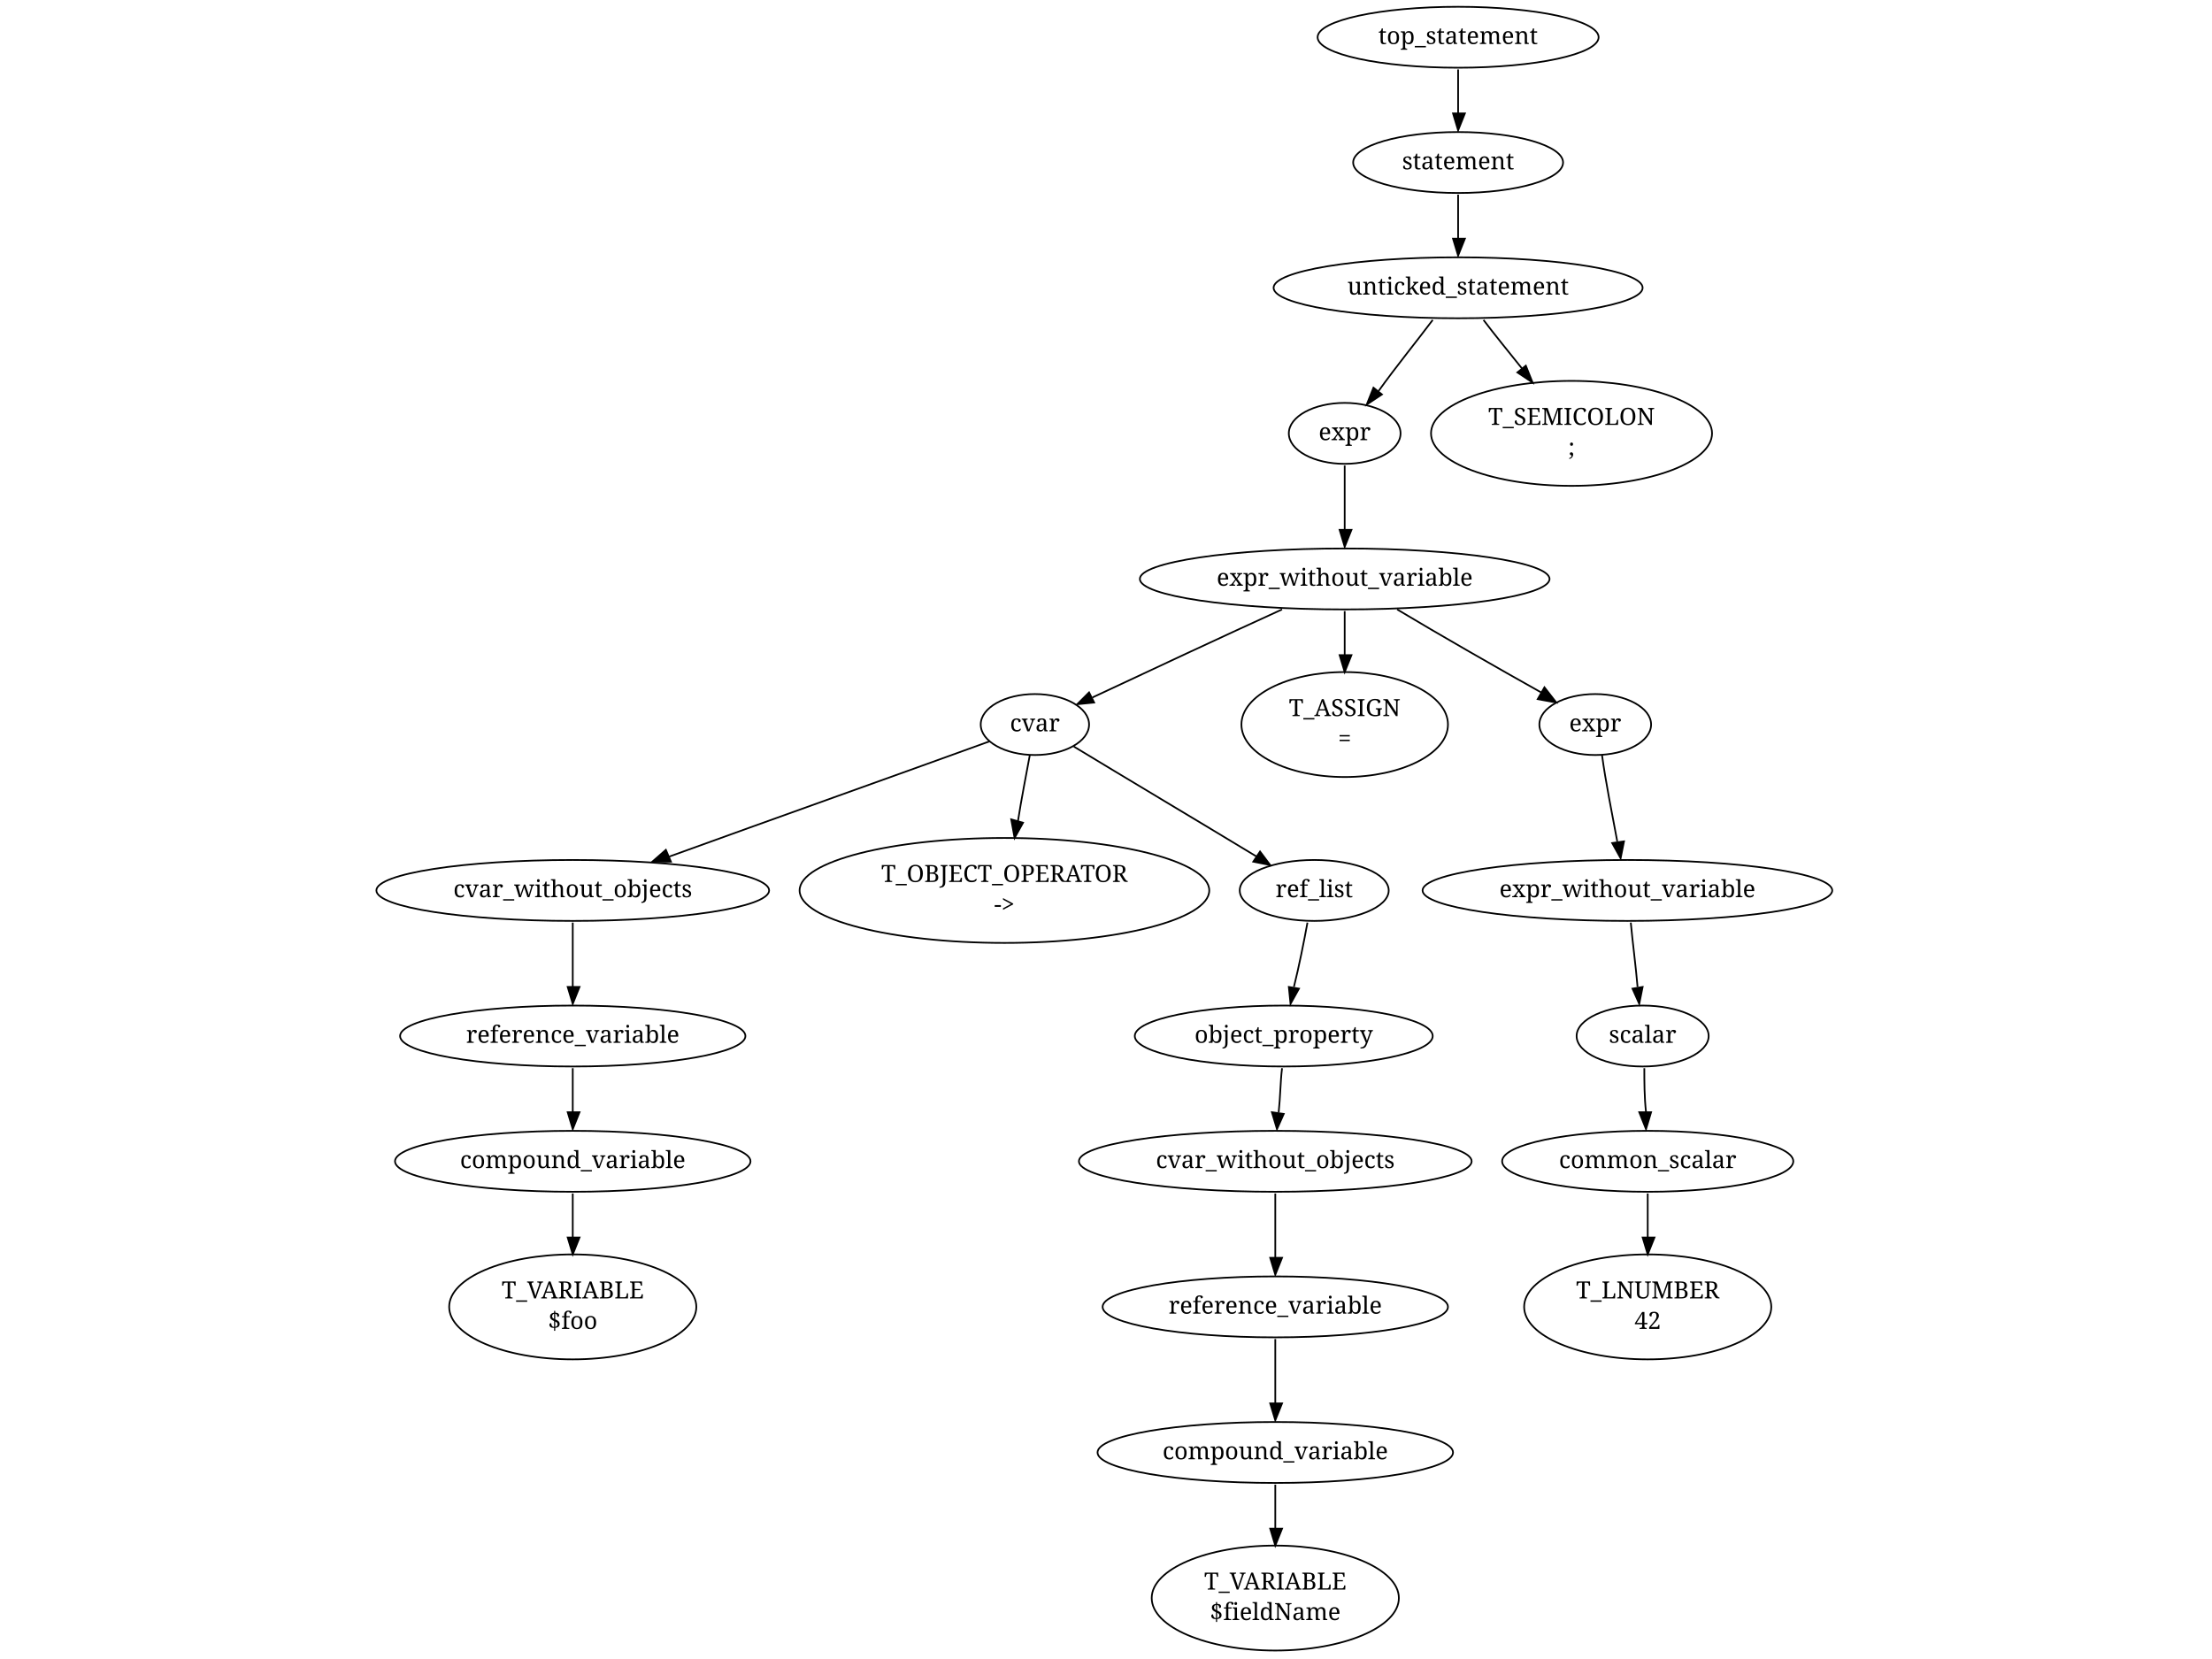
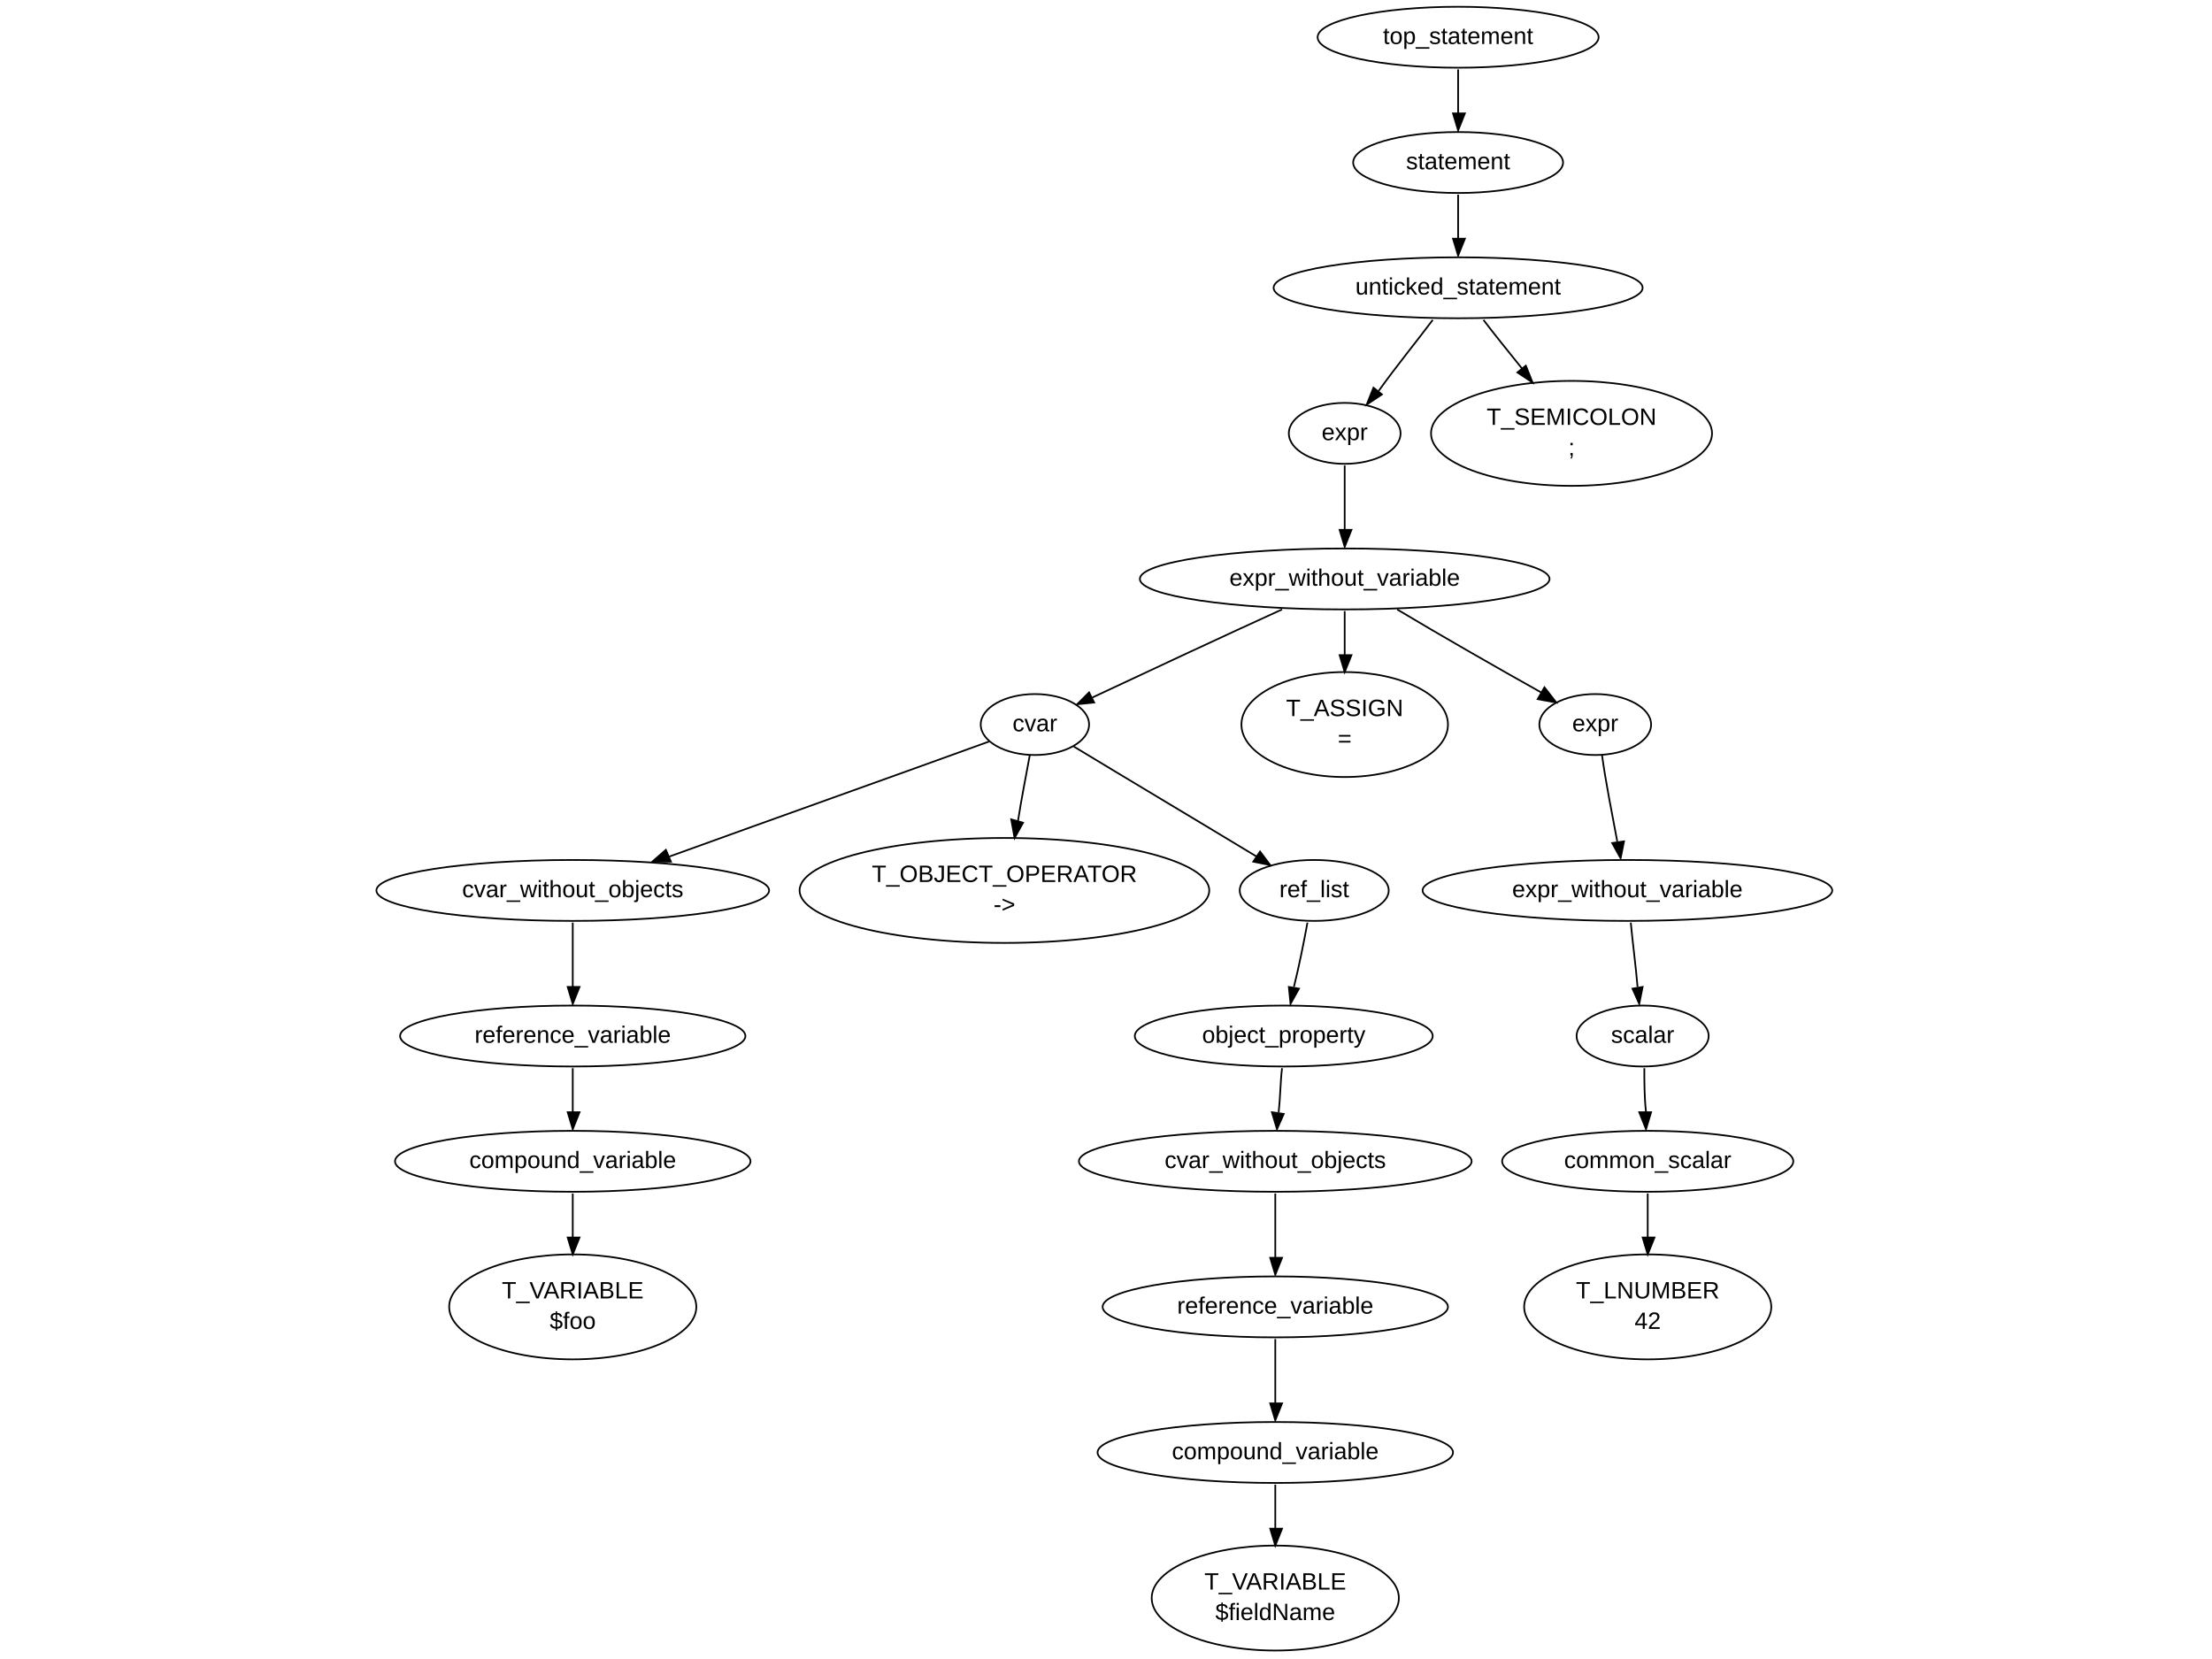
<svg xmlns="http://www.w3.org/2000/svg" height="600" viewBox="0 0 868 980" width="800">
-   <g style="font-family:Dialog,serif;font-style:normal;font-weight:normal;font-size:12">
+   <g style="font-family:Arial,sans-serif;font-style:normal;font-weight:normal;font-size:12">
    <ellipse cx="642" cy="22" rx="83" ry="18" style="fill:none;stroke:rgb(0,0,0);fill-opacity:1.0" />
-     <text style="font-family:Dialog,serif;font-style:normal;font-weight:normal;font-size:14;fill:rgb(0,0,0)" text-anchor="middle" x="642" y="26">top_statement</text>
+     <text style="font-family:Arial,sans-serif;font-style:normal;font-weight:normal;font-size:14;fill:rgb(0,0,0)" text-anchor="middle" x="642" y="26">top_statement</text>
    <ellipse cx="642" cy="96" rx="62" ry="18" style="fill:none;stroke:rgb(0,0,0);fill-opacity:1.0" />
-     <text style="font-family:Dialog,serif;font-style:normal;font-weight:normal;font-size:14;fill:rgb(0,0,0)" text-anchor="middle" x="642" y="100">statement</text>
+     <text style="font-family:Arial,sans-serif;font-style:normal;font-weight:normal;font-size:14;fill:rgb(0,0,0)" text-anchor="middle" x="642" y="100">statement</text>
    <path d="M642 41C642 49 642 58 642 67" style="fill:none;stroke:rgb(0,0,0)" />
    <polygon points="646,67 642,77 639,67 646,67" style="fill:rgb(0,0,0);stroke:rgb(0,0,0);fill-opacity:1.0" />
    <ellipse cx="642" cy="170" rx="109" ry="18" style="fill:none;stroke:rgb(0,0,0);fill-opacity:1.0" />
-     <text style="font-family:Dialog,serif;font-style:normal;font-weight:normal;font-size:14;fill:rgb(0,0,0)" text-anchor="middle" x="642" y="174">unticked_statement</text>
+     <text style="font-family:Arial,sans-serif;font-style:normal;font-weight:normal;font-size:14;fill:rgb(0,0,0)" text-anchor="middle" x="642" y="174">unticked_statement</text>
    <path d="M642 115C642 123 642 132 642 141" style="fill:none;stroke:rgb(0,0,0)" />
    <polygon points="646,141 642,151 639,141 646,141" style="fill:rgb(0,0,0);stroke:rgb(0,0,0);fill-opacity:1.0" />
    <ellipse cx="575" cy="256" rx="33" ry="18" style="fill:none;stroke:rgb(0,0,0);fill-opacity:1.0" />
-     <text style="font-family:Dialog,serif;font-style:normal;font-weight:normal;font-size:14;fill:rgb(0,0,0)" text-anchor="middle" x="575" y="260">expr</text>
+     <text style="font-family:Arial,sans-serif;font-style:normal;font-weight:normal;font-size:14;fill:rgb(0,0,0)" text-anchor="middle" x="575" y="260">expr</text>
    <path d="M627 189C618 201 605 217 595 231" style="fill:none;stroke:rgb(0,0,0)" />
    <polygon points="597,233 588,239 592,229 597,233" style="fill:rgb(0,0,0);stroke:rgb(0,0,0);fill-opacity:1.0" />
    <ellipse cx="709" cy="256" rx="83" ry="31" style="fill:none;stroke:rgb(0,0,0);fill-opacity:1.0" />
-     <text style="font-family:Dialog,serif;font-style:normal;font-weight:normal;font-size:14;fill:rgb(0,0,0)" text-anchor="middle" x="709" y="251">T_SEMICOLON</text>
-     <text style="font-family:Dialog,serif;font-style:normal;font-weight:normal;font-size:14;fill:rgb(0,0,0)" text-anchor="middle" x="709" y="269">;</text>
+     <text style="font-family:Arial,sans-serif;font-style:normal;font-weight:normal;font-size:14;fill:rgb(0,0,0)" text-anchor="middle" x="709" y="251">T_SEMICOLON</text>
+     <text style="font-family:Arial,sans-serif;font-style:normal;font-weight:normal;font-size:14;fill:rgb(0,0,0)" text-anchor="middle" x="709" y="269">;</text>
    <path d="M657 189C663 197 672 208 680 218" style="fill:none;stroke:rgb(0,0,0)" />
    <polygon points="682,216 686,226 677,220 682,216" style="fill:rgb(0,0,0);stroke:rgb(0,0,0);fill-opacity:1.0" />
    <ellipse cx="575" cy="342" rx="121" ry="18" style="fill:none;stroke:rgb(0,0,0);fill-opacity:1.0" />
-     <text style="font-family:Dialog,serif;font-style:normal;font-weight:normal;font-size:14;fill:rgb(0,0,0)" text-anchor="middle" x="575" y="346">expr_without_variable</text>
+     <text style="font-family:Arial,sans-serif;font-style:normal;font-weight:normal;font-size:14;fill:rgb(0,0,0)" text-anchor="middle" x="575" y="346">expr_without_variable</text>
    <path d="M575 275C575 286 575 301 575 313" style="fill:none;stroke:rgb(0,0,0)" />
    <polygon points="579,313 575,323 572,313 579,313" style="fill:rgb(0,0,0);stroke:rgb(0,0,0);fill-opacity:1.0" />
    <ellipse cx="392" cy="428" rx="32" ry="18" style="fill:none;stroke:rgb(0,0,0);fill-opacity:1.0" />
-     <text style="font-family:Dialog,serif;font-style:normal;font-weight:normal;font-size:14;fill:rgb(0,0,0)" text-anchor="middle" x="392" y="432">cvar</text>
+     <text style="font-family:Arial,sans-serif;font-style:normal;font-weight:normal;font-size:14;fill:rgb(0,0,0)" text-anchor="middle" x="392" y="432">cvar</text>
    <path d="M538 360C505 375 458 397 426 412" style="fill:none;stroke:rgb(0,0,0)" />
    <polygon points="427,415 417,416 424,409 427,415" style="fill:rgb(0,0,0);stroke:rgb(0,0,0);fill-opacity:1.0" />
    <ellipse cx="575" cy="428" rx="61" ry="31" style="fill:none;stroke:rgb(0,0,0);fill-opacity:1.0" />
-     <text style="font-family:Dialog,serif;font-style:normal;font-weight:normal;font-size:14;fill:rgb(0,0,0)" text-anchor="middle" x="575" y="423">T_ASSIGN</text>
-     <text style="font-family:Dialog,serif;font-style:normal;font-weight:normal;font-size:14;fill:rgb(0,0,0)" text-anchor="middle" x="575" y="441">=</text>
+     <text style="font-family:Arial,sans-serif;font-style:normal;font-weight:normal;font-size:14;fill:rgb(0,0,0)" text-anchor="middle" x="575" y="423">T_ASSIGN</text>
+     <text style="font-family:Arial,sans-serif;font-style:normal;font-weight:normal;font-size:14;fill:rgb(0,0,0)" text-anchor="middle" x="575" y="441">=</text>
    <path d="M575 361C575 368 575 378 575 387" style="fill:none;stroke:rgb(0,0,0)" />
    <polygon points="579,387 575,397 572,387 579,387" style="fill:rgb(0,0,0);stroke:rgb(0,0,0);fill-opacity:1.0" />
    <ellipse cx="723" cy="428" rx="33" ry="18" style="fill:none;stroke:rgb(0,0,0);fill-opacity:1.0" />
-     <text style="font-family:Dialog,serif;font-style:normal;font-weight:normal;font-size:14;fill:rgb(0,0,0)" text-anchor="middle" x="723" y="432">expr</text>
+     <text style="font-family:Arial,sans-serif;font-style:normal;font-weight:normal;font-size:14;fill:rgb(0,0,0)" text-anchor="middle" x="723" y="432">expr</text>
    <path d="M606 360C631 375 666 395 691 409" style="fill:none;stroke:rgb(0,0,0)" />
    <polygon points="693,406 700,415 689,413 693,406" style="fill:rgb(0,0,0);stroke:rgb(0,0,0);fill-opacity:1.0" />
    <ellipse cx="119" cy="526" rx="116" ry="18" style="fill:none;stroke:rgb(0,0,0);fill-opacity:1.0" />
-     <text style="font-family:Dialog,serif;font-style:normal;font-weight:normal;font-size:14;fill:rgb(0,0,0)" text-anchor="middle" x="119" y="530">cvar_without_objects</text>
+     <text style="font-family:Arial,sans-serif;font-style:normal;font-weight:normal;font-size:14;fill:rgb(0,0,0)" text-anchor="middle" x="119" y="530">cvar_without_objects</text>
    <path d="M365 438C321 454 234 485 176 506" style="fill:none;stroke:rgb(0,0,0)" />
    <polygon points="177,509 166,509 174,502 177,509" style="fill:rgb(0,0,0);stroke:rgb(0,0,0);fill-opacity:1.0" />
    <ellipse cx="374" cy="526" rx="121" ry="31" style="fill:none;stroke:rgb(0,0,0);fill-opacity:1.0" />
-     <text style="font-family:Dialog,serif;font-style:normal;font-weight:normal;font-size:14;fill:rgb(0,0,0)" text-anchor="middle" x="374" y="521">T_OBJECT_OPERATOR</text>
-     <text style="font-family:Dialog,serif;font-style:normal;font-weight:normal;font-size:14;fill:rgb(0,0,0)" text-anchor="middle" x="374" y="539">-&gt;</text>
+     <text style="font-family:Arial,sans-serif;font-style:normal;font-weight:normal;font-size:14;fill:rgb(0,0,0)" text-anchor="middle" x="374" y="521">T_OBJECT_OPERATOR</text>
+     <text style="font-family:Arial,sans-serif;font-style:normal;font-weight:normal;font-size:14;fill:rgb(0,0,0)" text-anchor="middle" x="374" y="539">-&gt;</text>
    <path d="M389 446C387 457 384 472 382 485" style="fill:none;stroke:rgb(0,0,0)" />
    <polygon points="385,486 380,495 378,484 385,486" style="fill:rgb(0,0,0);stroke:rgb(0,0,0);fill-opacity:1.0" />
    <ellipse cx="557" cy="526" rx="44" ry="18" style="fill:none;stroke:rgb(0,0,0);fill-opacity:1.0" />
-     <text style="font-family:Dialog,serif;font-style:normal;font-weight:normal;font-size:14;fill:rgb(0,0,0)" text-anchor="middle" x="557" y="530">ref_list</text>
+     <text style="font-family:Arial,sans-serif;font-style:normal;font-weight:normal;font-size:14;fill:rgb(0,0,0)" text-anchor="middle" x="557" y="530">ref_list</text>
    <path d="M415 441C443 458 490 486 523 506" style="fill:none;stroke:rgb(0,0,0)" />
    <polygon points="525,503 531,511 521,509 525,503" style="fill:rgb(0,0,0);stroke:rgb(0,0,0);fill-opacity:1.0" />
    <ellipse cx="119" cy="612" rx="102" ry="18" style="fill:none;stroke:rgb(0,0,0);fill-opacity:1.0" />
-     <text style="font-family:Dialog,serif;font-style:normal;font-weight:normal;font-size:14;fill:rgb(0,0,0)" text-anchor="middle" x="119" y="616">reference_variable</text>
+     <text style="font-family:Arial,sans-serif;font-style:normal;font-weight:normal;font-size:14;fill:rgb(0,0,0)" text-anchor="middle" x="119" y="616">reference_variable</text>
    <path d="M119 545C119 556 119 571 119 583" style="fill:none;stroke:rgb(0,0,0)" />
    <polygon points="123,583 119,593 116,583 123,583" style="fill:rgb(0,0,0);stroke:rgb(0,0,0);fill-opacity:1.0" />
    <ellipse cx="119" cy="686" rx="105" ry="18" style="fill:none;stroke:rgb(0,0,0);fill-opacity:1.0" />
-     <text style="font-family:Dialog,serif;font-style:normal;font-weight:normal;font-size:14;fill:rgb(0,0,0)" text-anchor="middle" x="119" y="690">compound_variable</text>
+     <text style="font-family:Arial,sans-serif;font-style:normal;font-weight:normal;font-size:14;fill:rgb(0,0,0)" text-anchor="middle" x="119" y="690">compound_variable</text>
    <path d="M119 631C119 639 119 648 119 657" style="fill:none;stroke:rgb(0,0,0)" />
    <polygon points="123,657 119,667 116,657 123,657" style="fill:rgb(0,0,0);stroke:rgb(0,0,0);fill-opacity:1.0" />
    <ellipse cx="119" cy="772" rx="73" ry="31" style="fill:none;stroke:rgb(0,0,0);fill-opacity:1.0" />
-     <text style="font-family:Dialog,serif;font-style:normal;font-weight:normal;font-size:14;fill:rgb(0,0,0)" text-anchor="middle" x="119" y="767">T_VARIABLE</text>
-     <text style="font-family:Dialog,serif;font-style:normal;font-weight:normal;font-size:14;fill:rgb(0,0,0)" text-anchor="middle" x="119" y="785">$foo</text>
+     <text style="font-family:Arial,sans-serif;font-style:normal;font-weight:normal;font-size:14;fill:rgb(0,0,0)" text-anchor="middle" x="119" y="767">T_VARIABLE</text>
+     <text style="font-family:Arial,sans-serif;font-style:normal;font-weight:normal;font-size:14;fill:rgb(0,0,0)" text-anchor="middle" x="119" y="785">$foo</text>
    <path d="M119 705C119 712 119 722 119 731" style="fill:none;stroke:rgb(0,0,0)" />
    <polygon points="123,731 119,741 116,731 123,731" style="fill:rgb(0,0,0);stroke:rgb(0,0,0);fill-opacity:1.0" />
    <ellipse cx="539" cy="612" rx="88" ry="18" style="fill:none;stroke:rgb(0,0,0);fill-opacity:1.0" />
-     <text style="font-family:Dialog,serif;font-style:normal;font-weight:normal;font-size:14;fill:rgb(0,0,0)" text-anchor="middle" x="539" y="616">object_property</text>
+     <text style="font-family:Arial,sans-serif;font-style:normal;font-weight:normal;font-size:14;fill:rgb(0,0,0)" text-anchor="middle" x="539" y="616">object_property</text>
    <path d="M553 545C551 556 548 571 545 583" style="fill:none;stroke:rgb(0,0,0)" />
    <polygon points="548,584 543,593 542,583 548,584" style="fill:rgb(0,0,0);stroke:rgb(0,0,0);fill-opacity:1.0" />
    <ellipse cx="534" cy="686" rx="116" ry="18" style="fill:none;stroke:rgb(0,0,0);fill-opacity:1.0" />
-     <text style="font-family:Dialog,serif;font-style:normal;font-weight:normal;font-size:14;fill:rgb(0,0,0)" text-anchor="middle" x="534" y="690">cvar_without_objects</text>
+     <text style="font-family:Arial,sans-serif;font-style:normal;font-weight:normal;font-size:14;fill:rgb(0,0,0)" text-anchor="middle" x="534" y="690">cvar_without_objects</text>
    <path d="M538 631C537 639 537 648 536 657" style="fill:none;stroke:rgb(0,0,0)" />
    <polygon points="539,658 535,667 532,657 539,658" style="fill:rgb(0,0,0);stroke:rgb(0,0,0);fill-opacity:1.0" />
    <ellipse cx="534" cy="772" rx="102" ry="18" style="fill:none;stroke:rgb(0,0,0);fill-opacity:1.0" />
-     <text style="font-family:Dialog,serif;font-style:normal;font-weight:normal;font-size:14;fill:rgb(0,0,0)" text-anchor="middle" x="534" y="776">reference_variable</text>
+     <text style="font-family:Arial,sans-serif;font-style:normal;font-weight:normal;font-size:14;fill:rgb(0,0,0)" text-anchor="middle" x="534" y="776">reference_variable</text>
    <path d="M534 705C534 716 534 731 534 743" style="fill:none;stroke:rgb(0,0,0)" />
    <polygon points="538,743 534,753 531,743 538,743" style="fill:rgb(0,0,0);stroke:rgb(0,0,0);fill-opacity:1.0" />
    <ellipse cx="534" cy="858" rx="105" ry="18" style="fill:none;stroke:rgb(0,0,0);fill-opacity:1.0" />
-     <text style="font-family:Dialog,serif;font-style:normal;font-weight:normal;font-size:14;fill:rgb(0,0,0)" text-anchor="middle" x="534" y="862">compound_variable</text>
+     <text style="font-family:Arial,sans-serif;font-style:normal;font-weight:normal;font-size:14;fill:rgb(0,0,0)" text-anchor="middle" x="534" y="862">compound_variable</text>
    <path d="M534 791C534 802 534 817 534 829" style="fill:none;stroke:rgb(0,0,0)" />
    <polygon points="538,829 534,839 531,829 538,829" style="fill:rgb(0,0,0);stroke:rgb(0,0,0);fill-opacity:1.0" />
    <ellipse cx="534" cy="944" rx="73" ry="31" style="fill:none;stroke:rgb(0,0,0);fill-opacity:1.0" />
-     <text style="font-family:Dialog,serif;font-style:normal;font-weight:normal;font-size:14;fill:rgb(0,0,0)" text-anchor="middle" x="534" y="939">T_VARIABLE</text>
-     <text style="font-family:Dialog,serif;font-style:normal;font-weight:normal;font-size:14;fill:rgb(0,0,0)" text-anchor="middle" x="534" y="957">$fieldName</text>
+     <text style="font-family:Arial,sans-serif;font-style:normal;font-weight:normal;font-size:14;fill:rgb(0,0,0)" text-anchor="middle" x="534" y="939">T_VARIABLE</text>
+     <text style="font-family:Arial,sans-serif;font-style:normal;font-weight:normal;font-size:14;fill:rgb(0,0,0)" text-anchor="middle" x="534" y="957">$fieldName</text>
    <path d="M534 877C534 884 534 894 534 903" style="fill:none;stroke:rgb(0,0,0)" />
    <polygon points="538,903 534,913 531,903 538,903" style="fill:rgb(0,0,0);stroke:rgb(0,0,0);fill-opacity:1.0" />
    <ellipse cx="742" cy="526" rx="121" ry="18" style="fill:none;stroke:rgb(0,0,0);fill-opacity:1.0" />
-     <text style="font-family:Dialog,serif;font-style:normal;font-weight:normal;font-size:14;fill:rgb(0,0,0)" text-anchor="middle" x="742" y="530">expr_without_variable</text>
+     <text style="font-family:Arial,sans-serif;font-style:normal;font-weight:normal;font-size:14;fill:rgb(0,0,0)" text-anchor="middle" x="742" y="530">expr_without_variable</text>
    <path d="M727 446C729 461 733 481 736 497" style="fill:none;stroke:rgb(0,0,0)" />
    <polygon points="740,497 738,507 733,498 740,497" style="fill:rgb(0,0,0);stroke:rgb(0,0,0);fill-opacity:1.0" />
    <ellipse cx="751" cy="612" rx="39" ry="18" style="fill:none;stroke:rgb(0,0,0);fill-opacity:1.0" />
-     <text style="font-family:Dialog,serif;font-style:normal;font-weight:normal;font-size:14;fill:rgb(0,0,0)" text-anchor="middle" x="751" y="616">scalar</text>
+     <text style="font-family:Arial,sans-serif;font-style:normal;font-weight:normal;font-size:14;fill:rgb(0,0,0)" text-anchor="middle" x="751" y="616">scalar</text>
    <path d="M744 545C745 556 747 571 748 583" style="fill:none;stroke:rgb(0,0,0)" />
    <polygon points="751,583 749,593 745,584 751,583" style="fill:rgb(0,0,0);stroke:rgb(0,0,0);fill-opacity:1.0" />
    <ellipse cx="754" cy="686" rx="86" ry="18" style="fill:none;stroke:rgb(0,0,0);fill-opacity:1.0" />
-     <text style="font-family:Dialog,serif;font-style:normal;font-weight:normal;font-size:14;fill:rgb(0,0,0)" text-anchor="middle" x="754" y="690">common_scalar</text>
+     <text style="font-family:Arial,sans-serif;font-style:normal;font-weight:normal;font-size:14;fill:rgb(0,0,0)" text-anchor="middle" x="754" y="690">common_scalar</text>
    <path d="M752 631C752 639 752 648 753 657" style="fill:none;stroke:rgb(0,0,0)" />
    <polygon points="756,657 753,667 749,657 756,657" style="fill:rgb(0,0,0);stroke:rgb(0,0,0);fill-opacity:1.0" />
    <ellipse cx="754" cy="772" rx="73" ry="31" style="fill:none;stroke:rgb(0,0,0);fill-opacity:1.0" />
-     <text style="font-family:Dialog,serif;font-style:normal;font-weight:normal;font-size:14;fill:rgb(0,0,0)" text-anchor="middle" x="754" y="767">T_LNUMBER</text>
-     <text style="font-family:Dialog,serif;font-style:normal;font-weight:normal;font-size:14;fill:rgb(0,0,0)" text-anchor="middle" x="754" y="785">42</text>
+     <text style="font-family:Arial,sans-serif;font-style:normal;font-weight:normal;font-size:14;fill:rgb(0,0,0)" text-anchor="middle" x="754" y="767">T_LNUMBER</text>
+     <text style="font-family:Arial,sans-serif;font-style:normal;font-weight:normal;font-size:14;fill:rgb(0,0,0)" text-anchor="middle" x="754" y="785">42</text>
    <path d="M754 705C754 712 754 722 754 731" style="fill:none;stroke:rgb(0,0,0)" />
    <polygon points="758,731 754,741 751,731 758,731" style="fill:rgb(0,0,0);stroke:rgb(0,0,0);fill-opacity:1.0" />
  </g>
</svg>
